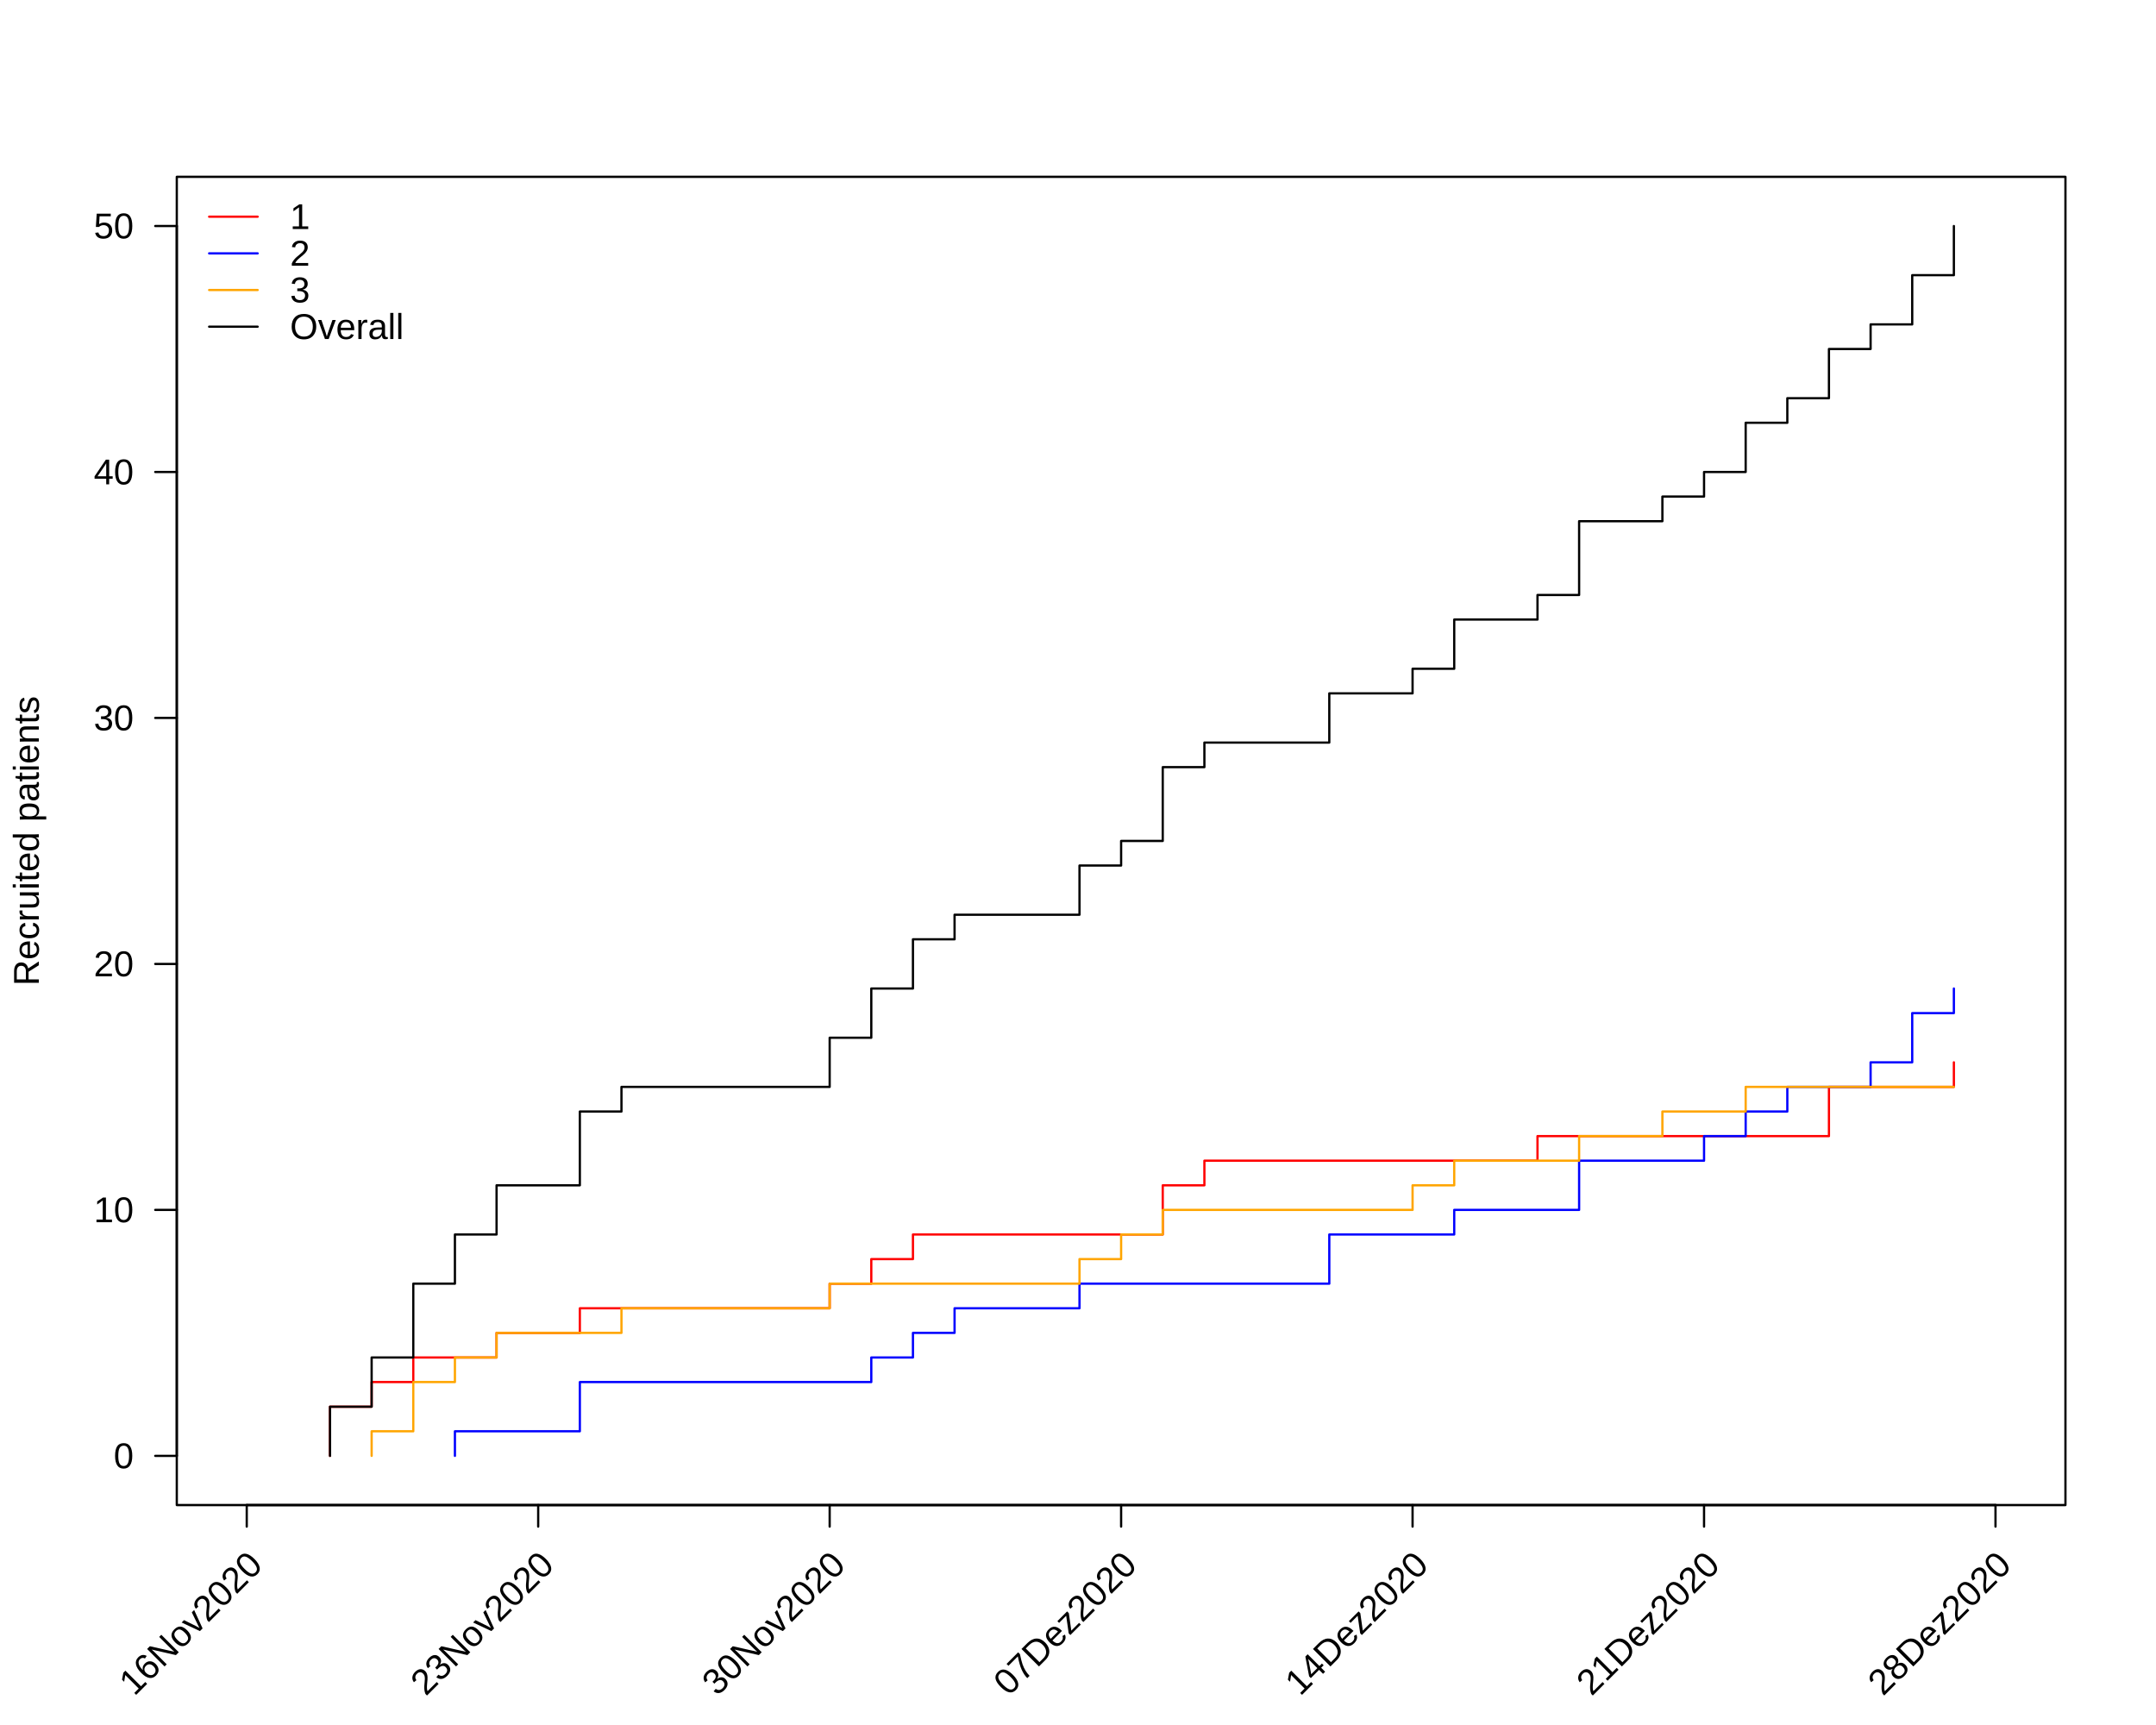
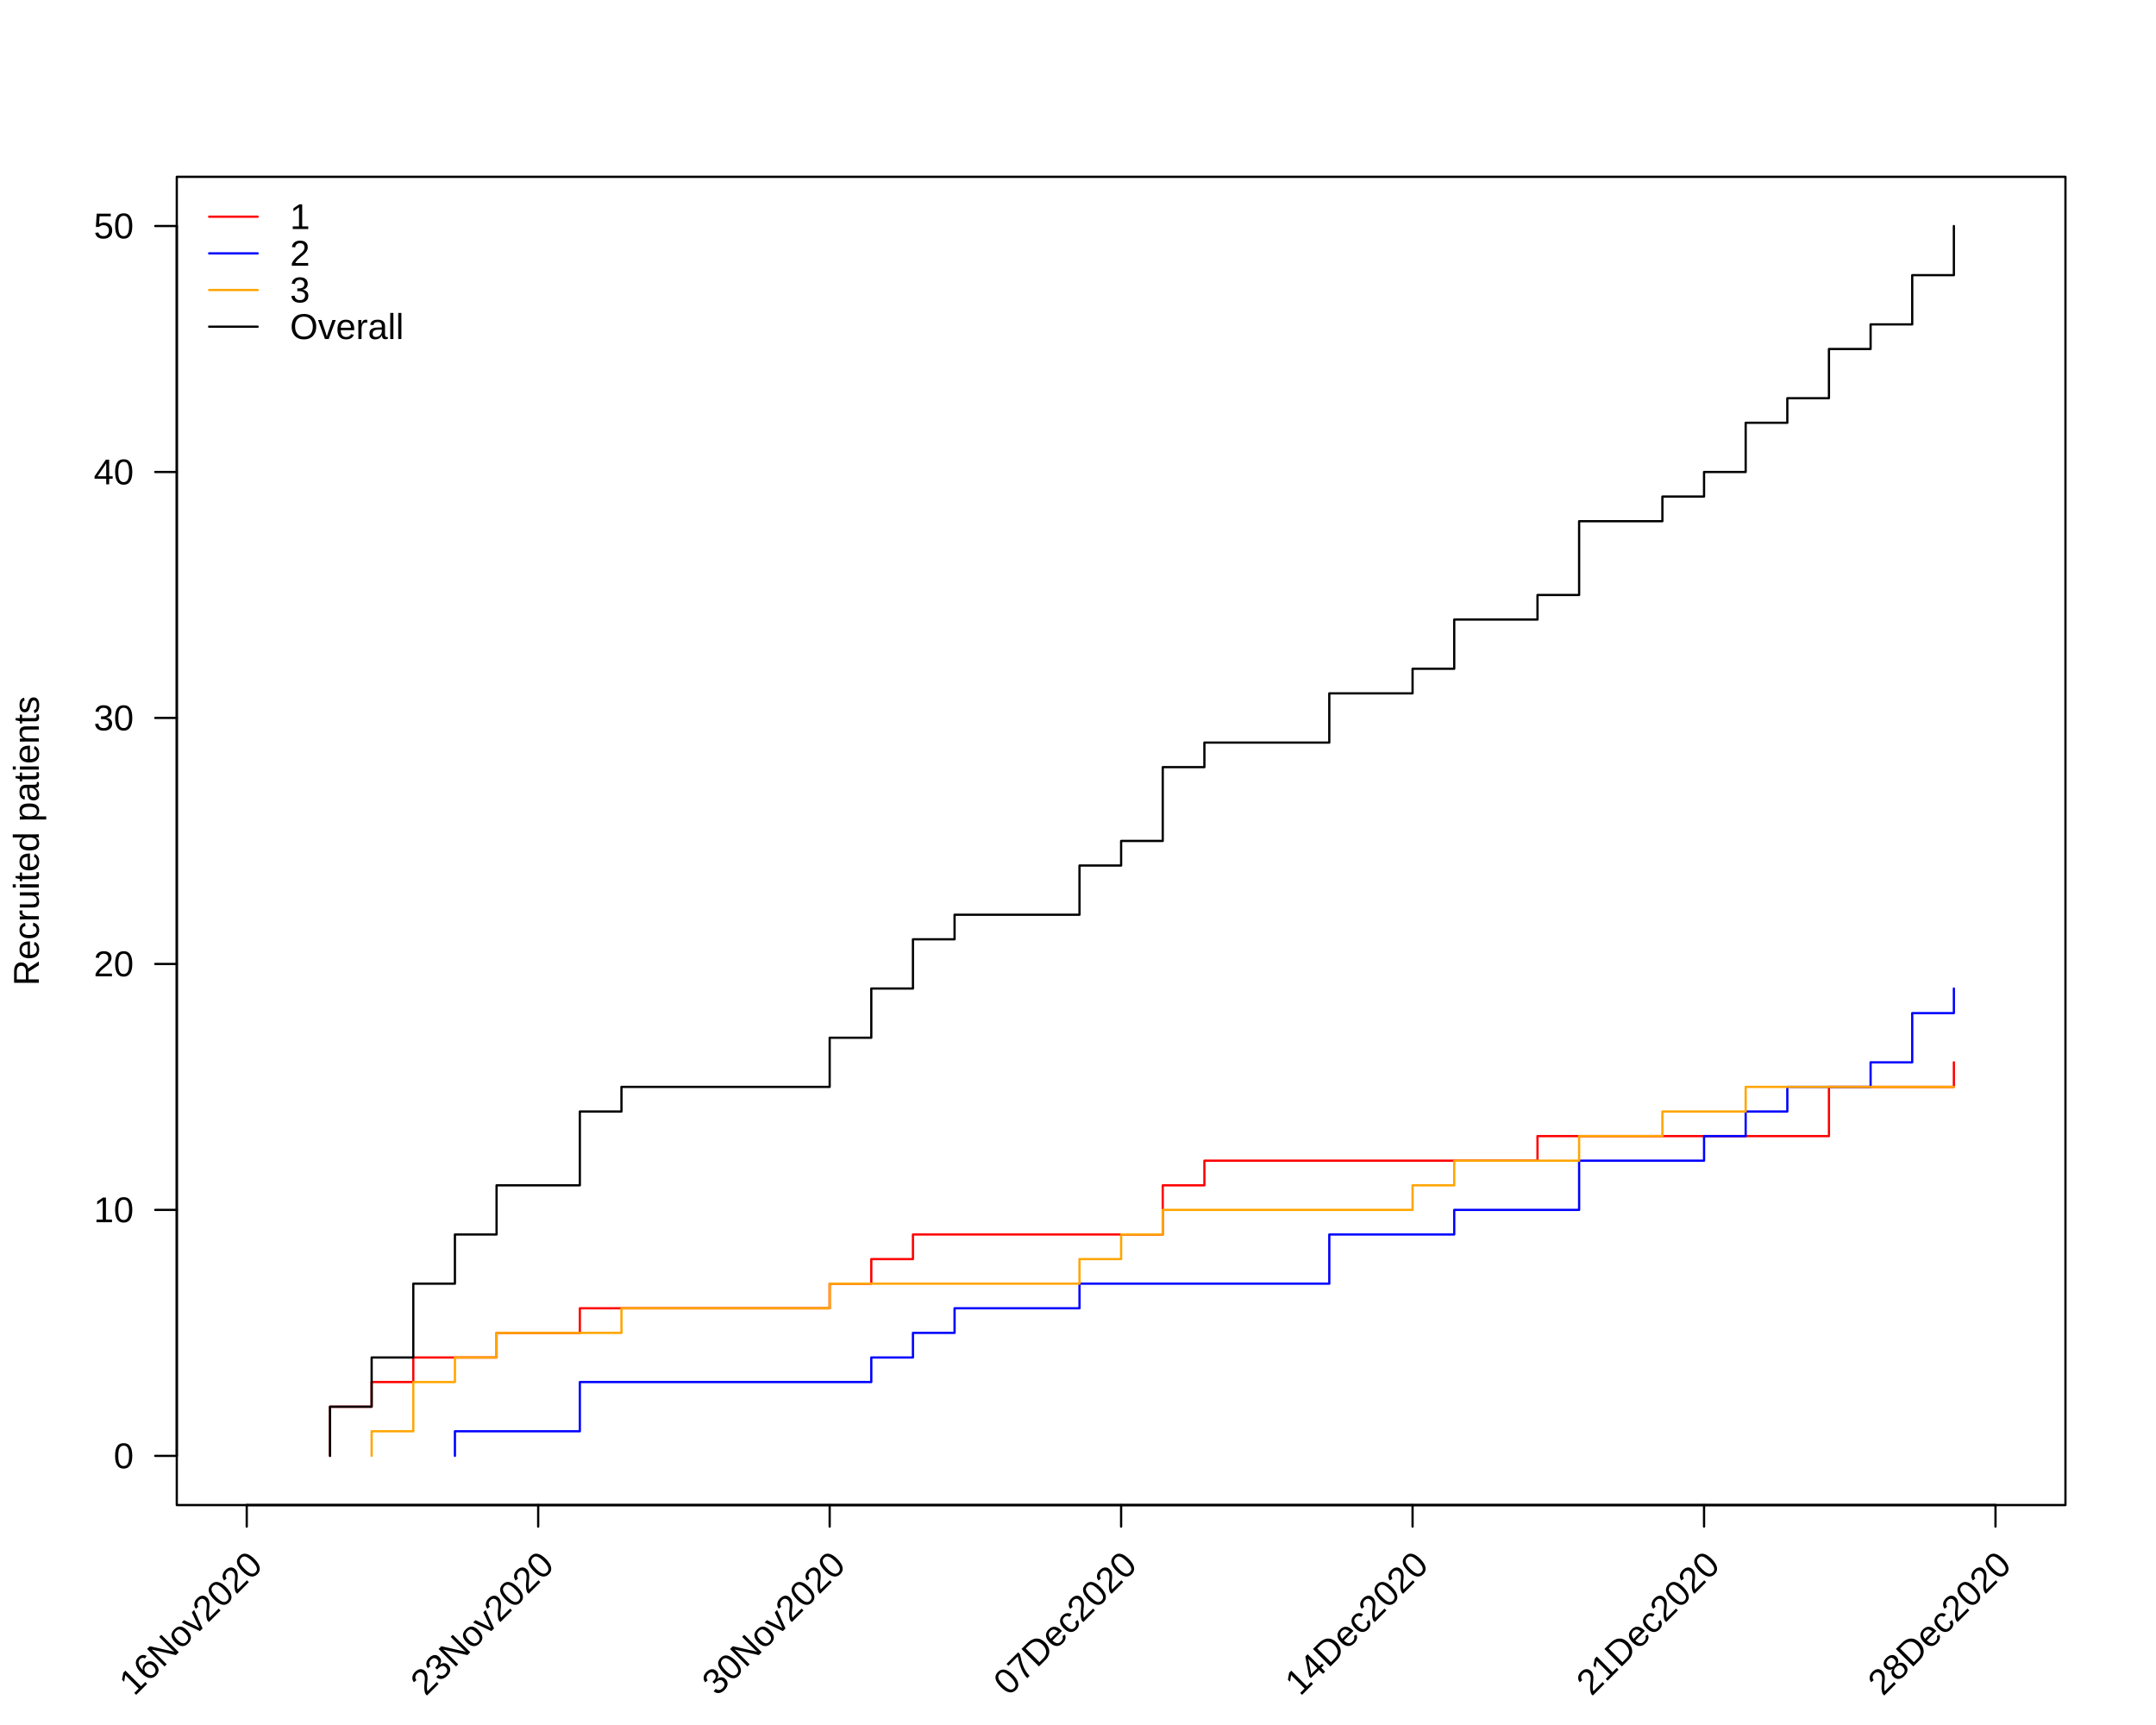
<svg xmlns="http://www.w3.org/2000/svg" viewBox="0 0 720.00 576.00">
  <defs>
    <style type="text/css">
    line, polyline, polygon, path, rect, circle {
      fill: none;
      stroke: #000000;
      stroke-linecap: round;
      stroke-linejoin: round;
      stroke-miterlimit: 10.00;
    }
  </style>
  </defs>
  <rect width="100%" height="100%" style="stroke: none; fill: #FFFFFF;" />
  <text transform="translate(12.96,329.15) rotate(-90)" style="font-size: 12.00px; font-family: Liberation Sans;" textLength="96.70px" lengthAdjust="spacingAndGlyphs">Recruited patients</text>
  <polygon points="59.04,502.56 689.76,502.56 689.76,59.04 59.04,59.04 " style="stroke-width: 0.75; fill: none;" />
  <line x1="82.40" y1="502.56" x2="666.40" y2="502.56" style="stroke-width: 0.75;" />
  <line x1="82.40" y1="502.56" x2="82.40" y2="509.76" style="stroke-width: 0.75;" />
  <line x1="179.73" y1="502.56" x2="179.73" y2="509.76" style="stroke-width: 0.75;" />
  <line x1="277.07" y1="502.56" x2="277.07" y2="509.76" style="stroke-width: 0.75;" />
  <line x1="374.40" y1="502.56" x2="374.40" y2="509.76" style="stroke-width: 0.75;" />
  <line x1="471.73" y1="502.56" x2="471.73" y2="509.76" style="stroke-width: 0.75;" />
  <line x1="569.07" y1="502.56" x2="569.07" y2="509.76" style="stroke-width: 0.75;" />
  <line x1="666.40" y1="502.56" x2="666.40" y2="509.76" style="stroke-width: 0.75;" />
  <text transform="translate(44.83,566.58) rotate(-45)" style="font-size: 12.00px; font-family: Liberation Sans;" textLength="61.38px" lengthAdjust="spacingAndGlyphs">16Nov2020</text>
  <text transform="translate(142.17,566.58) rotate(-45)" style="font-size: 12.00px; font-family: Liberation Sans;" textLength="61.38px" lengthAdjust="spacingAndGlyphs">23Nov2020</text>
  <text transform="translate(239.50,566.58) rotate(-45)" style="font-size: 12.00px; font-family: Liberation Sans;" textLength="61.38px" lengthAdjust="spacingAndGlyphs">30Nov2020</text>
-   <text transform="translate(336.83,566.58) rotate(-45)" style="font-size: 12.00px; font-family: Liberation Sans;" textLength="61.38px" lengthAdjust="spacingAndGlyphs">07Dez2020</text>
-   <text transform="translate(434.17,566.58) rotate(-45)" style="font-size: 12.00px; font-family: Liberation Sans;" textLength="61.38px" lengthAdjust="spacingAndGlyphs">14Dez2020</text>
-   <text transform="translate(531.50,566.58) rotate(-45)" style="font-size: 12.00px; font-family: Liberation Sans;" textLength="61.38px" lengthAdjust="spacingAndGlyphs">21Dez2020</text>
-   <text transform="translate(628.83,566.58) rotate(-45)" style="font-size: 12.00px; font-family: Liberation Sans;" textLength="61.38px" lengthAdjust="spacingAndGlyphs">28Dez2020</text>
+   <text transform="translate(336.83,566.58) rotate(-45)" style="font-size: 12.00px; font-family: Liberation Sans;" textLength="61.38px" lengthAdjust="spacingAndGlyphs">07Dec2020</text>
+   <text transform="translate(434.17,566.58) rotate(-45)" style="font-size: 12.00px; font-family: Liberation Sans;" textLength="61.38px" lengthAdjust="spacingAndGlyphs">14Dec2020</text>
+   <text transform="translate(531.50,566.58) rotate(-45)" style="font-size: 12.00px; font-family: Liberation Sans;" textLength="61.38px" lengthAdjust="spacingAndGlyphs">21Dec2020</text>
+   <text transform="translate(628.83,566.58) rotate(-45)" style="font-size: 12.00px; font-family: Liberation Sans;" textLength="61.38px" lengthAdjust="spacingAndGlyphs">28Dec2020</text>
  <line x1="59.04" y1="486.13" x2="59.04" y2="75.47" style="stroke-width: 0.75;" />
  <line x1="59.04" y1="486.13" x2="51.84" y2="486.13" style="stroke-width: 0.75;" />
  <line x1="59.04" y1="404.00" x2="51.84" y2="404.00" style="stroke-width: 0.75;" />
  <line x1="59.04" y1="321.87" x2="51.84" y2="321.87" style="stroke-width: 0.75;" />
  <line x1="59.04" y1="239.73" x2="51.84" y2="239.73" style="stroke-width: 0.75;" />
  <line x1="59.04" y1="157.60" x2="51.84" y2="157.60" style="stroke-width: 0.75;" />
  <line x1="59.04" y1="75.47" x2="51.84" y2="75.47" style="stroke-width: 0.75;" />
  <text x="37.97" y="490.26" style="font-size: 12.00px; font-family: Liberation Sans;" textLength="6.67px" lengthAdjust="spacingAndGlyphs">0</text>
  <text x="31.30" y="408.12" style="font-size: 12.00px; font-family: Liberation Sans;" textLength="13.34px" lengthAdjust="spacingAndGlyphs">10</text>
  <text x="31.30" y="325.99" style="font-size: 12.00px; font-family: Liberation Sans;" textLength="13.34px" lengthAdjust="spacingAndGlyphs">20</text>
  <text x="31.30" y="243.86" style="font-size: 12.00px; font-family: Liberation Sans;" textLength="13.34px" lengthAdjust="spacingAndGlyphs">30</text>
  <text x="31.30" y="161.73" style="font-size: 12.00px; font-family: Liberation Sans;" textLength="13.34px" lengthAdjust="spacingAndGlyphs">40</text>
  <text x="31.30" y="79.59" style="font-size: 12.00px; font-family: Liberation Sans;" textLength="13.34px" lengthAdjust="spacingAndGlyphs">50</text>
  <defs>
    <clipPath id="cpNTkuMDR8Njg5Ljc2fDUwMi41Nnw1OS4wNA==">
      <rect x="59.04" y="59.04" width="630.72" height="443.52" />
    </clipPath>
  </defs>
  <polyline points="110.21,486.13 110.21,486.13 110.21,469.71 124.11,469.71 124.11,461.49 138.02,461.49 138.02,453.28 165.83,453.28 165.83,445.07 193.64,445.07 193.64,436.85 277.07,436.85 277.07,428.64 290.97,428.64 290.97,420.43 304.88,420.43 304.88,412.21 388.30,412.21 388.30,395.79 402.21,395.79 402.21,387.57 513.45,387.57 513.45,379.36 610.78,379.36 610.78,362.93 652.50,362.93 652.50,354.72 " style="stroke-width: 0.75; stroke: #FF0000;" clip-path="url(#cpNTkuMDR8Njg5Ljc2fDUwMi41Nnw1OS4wNA==)" />
  <polyline points="151.92,486.13 151.92,486.13 151.92,477.92 193.64,477.92 193.64,461.49 290.97,461.49 290.97,453.28 304.88,453.28 304.88,445.07 318.78,445.07 318.78,436.85 360.50,436.85 360.50,428.64 443.92,428.64 443.92,412.21 485.64,412.21 485.64,404.00 527.35,404.00 527.35,387.57 569.07,387.57 569.07,379.36 582.97,379.36 582.97,371.15 596.88,371.15 596.88,362.93 624.69,362.93 624.69,354.72 638.59,354.72 638.59,338.29 652.50,338.29 652.50,330.08 " style="stroke-width: 0.75; stroke: #0000FF;" clip-path="url(#cpNTkuMDR8Njg5Ljc2fDUwMi41Nnw1OS4wNA==)" />
  <polyline points="124.11,486.13 124.11,486.13 124.11,477.92 138.02,477.92 138.02,461.49 151.92,461.49 151.92,453.28 165.83,453.28 165.83,445.07 207.54,445.07 207.54,436.85 277.07,436.85 277.07,428.64 360.50,428.64 360.50,420.43 374.40,420.43 374.40,412.21 388.30,412.21 388.30,404.00 471.73,404.00 471.73,395.79 485.64,395.79 485.64,387.57 527.35,387.57 527.35,379.36 555.16,379.36 555.16,371.15 582.97,371.15 582.97,362.93 652.50,362.93 652.50,362.93 " style="stroke-width: 0.75; stroke: #FFA500;" clip-path="url(#cpNTkuMDR8Njg5Ljc2fDUwMi41Nnw1OS4wNA==)" />
  <polyline points="110.21,486.13 110.21,486.13 110.21,469.71 124.11,469.71 124.11,453.28 138.02,453.28 138.02,428.64 151.92,428.64 151.92,412.21 165.83,412.21 165.83,395.79 193.64,395.79 193.64,371.15 207.54,371.15 207.54,362.93 277.07,362.93 277.07,346.51 290.97,346.51 290.97,330.08 304.88,330.08 304.88,313.65 318.78,313.65 318.78,305.44 360.50,305.44 360.50,289.01 374.40,289.01 374.40,280.80 388.30,280.80 388.30,256.16 402.21,256.16 402.21,247.95 443.92,247.95 443.92,231.52 471.73,231.52 471.73,223.31 485.64,223.31 485.64,206.88 513.45,206.88 513.45,198.67 527.35,198.67 527.35,174.03 555.16,174.03 555.16,165.81 569.07,165.81 569.07,157.60 582.97,157.60 582.97,141.17 596.88,141.17 596.88,132.96 610.78,132.96 610.78,116.53 624.69,116.53 624.69,108.32 638.59,108.32 638.59,91.89 652.50,91.89 652.50,75.47 " style="stroke-width: 0.75;" clip-path="url(#cpNTkuMDR8Njg5Ljc2fDUwMi41Nnw1OS4wNA==)" />
  <line x1="69.84" y1="72.36" x2="86.04" y2="72.36" style="stroke-width: 0.75; stroke: #FF0000;" clip-path="url(#cpNTkuMDR8Njg5Ljc2fDUwMi41Nnw1OS4wNA==)" />
  <line x1="69.84" y1="84.60" x2="86.04" y2="84.60" style="stroke-width: 0.75; stroke: #0000FF;" clip-path="url(#cpNTkuMDR8Njg5Ljc2fDUwMi41Nnw1OS4wNA==)" />
  <line x1="69.84" y1="96.84" x2="86.04" y2="96.84" style="stroke-width: 0.75; stroke: #FFA500;" clip-path="url(#cpNTkuMDR8Njg5Ljc2fDUwMi41Nnw1OS4wNA==)" />
  <line x1="69.84" y1="109.08" x2="86.04" y2="109.08" style="stroke-width: 0.75;" clip-path="url(#cpNTkuMDR8Njg5Ljc2fDUwMi41Nnw1OS4wNA==)" />
  <g clip-path="url(#cpNTkuMDR8Njg5Ljc2fDUwMi41Nnw1OS4wNA==)">
    <text x="96.84" y="76.48" style="font-size: 12.00px; font-family: Liberation Sans;" textLength="6.67px" lengthAdjust="spacingAndGlyphs">1</text>
  </g>
  <g clip-path="url(#cpNTkuMDR8Njg5Ljc2fDUwMi41Nnw1OS4wNA==)">
    <text x="96.84" y="88.72" style="font-size: 12.00px; font-family: Liberation Sans;" textLength="6.67px" lengthAdjust="spacingAndGlyphs">2</text>
  </g>
  <g clip-path="url(#cpNTkuMDR8Njg5Ljc2fDUwMi41Nnw1OS4wNA==)">
    <text x="96.84" y="100.96" style="font-size: 12.00px; font-family: Liberation Sans;" textLength="6.67px" lengthAdjust="spacingAndGlyphs">3</text>
  </g>
  <g clip-path="url(#cpNTkuMDR8Njg5Ljc2fDUwMi41Nnw1OS4wNA==)">
    <text x="96.84" y="113.20" style="font-size: 12.00px; font-family: Liberation Sans;" textLength="38.02px" lengthAdjust="spacingAndGlyphs">Overall</text>
  </g>
</svg>
